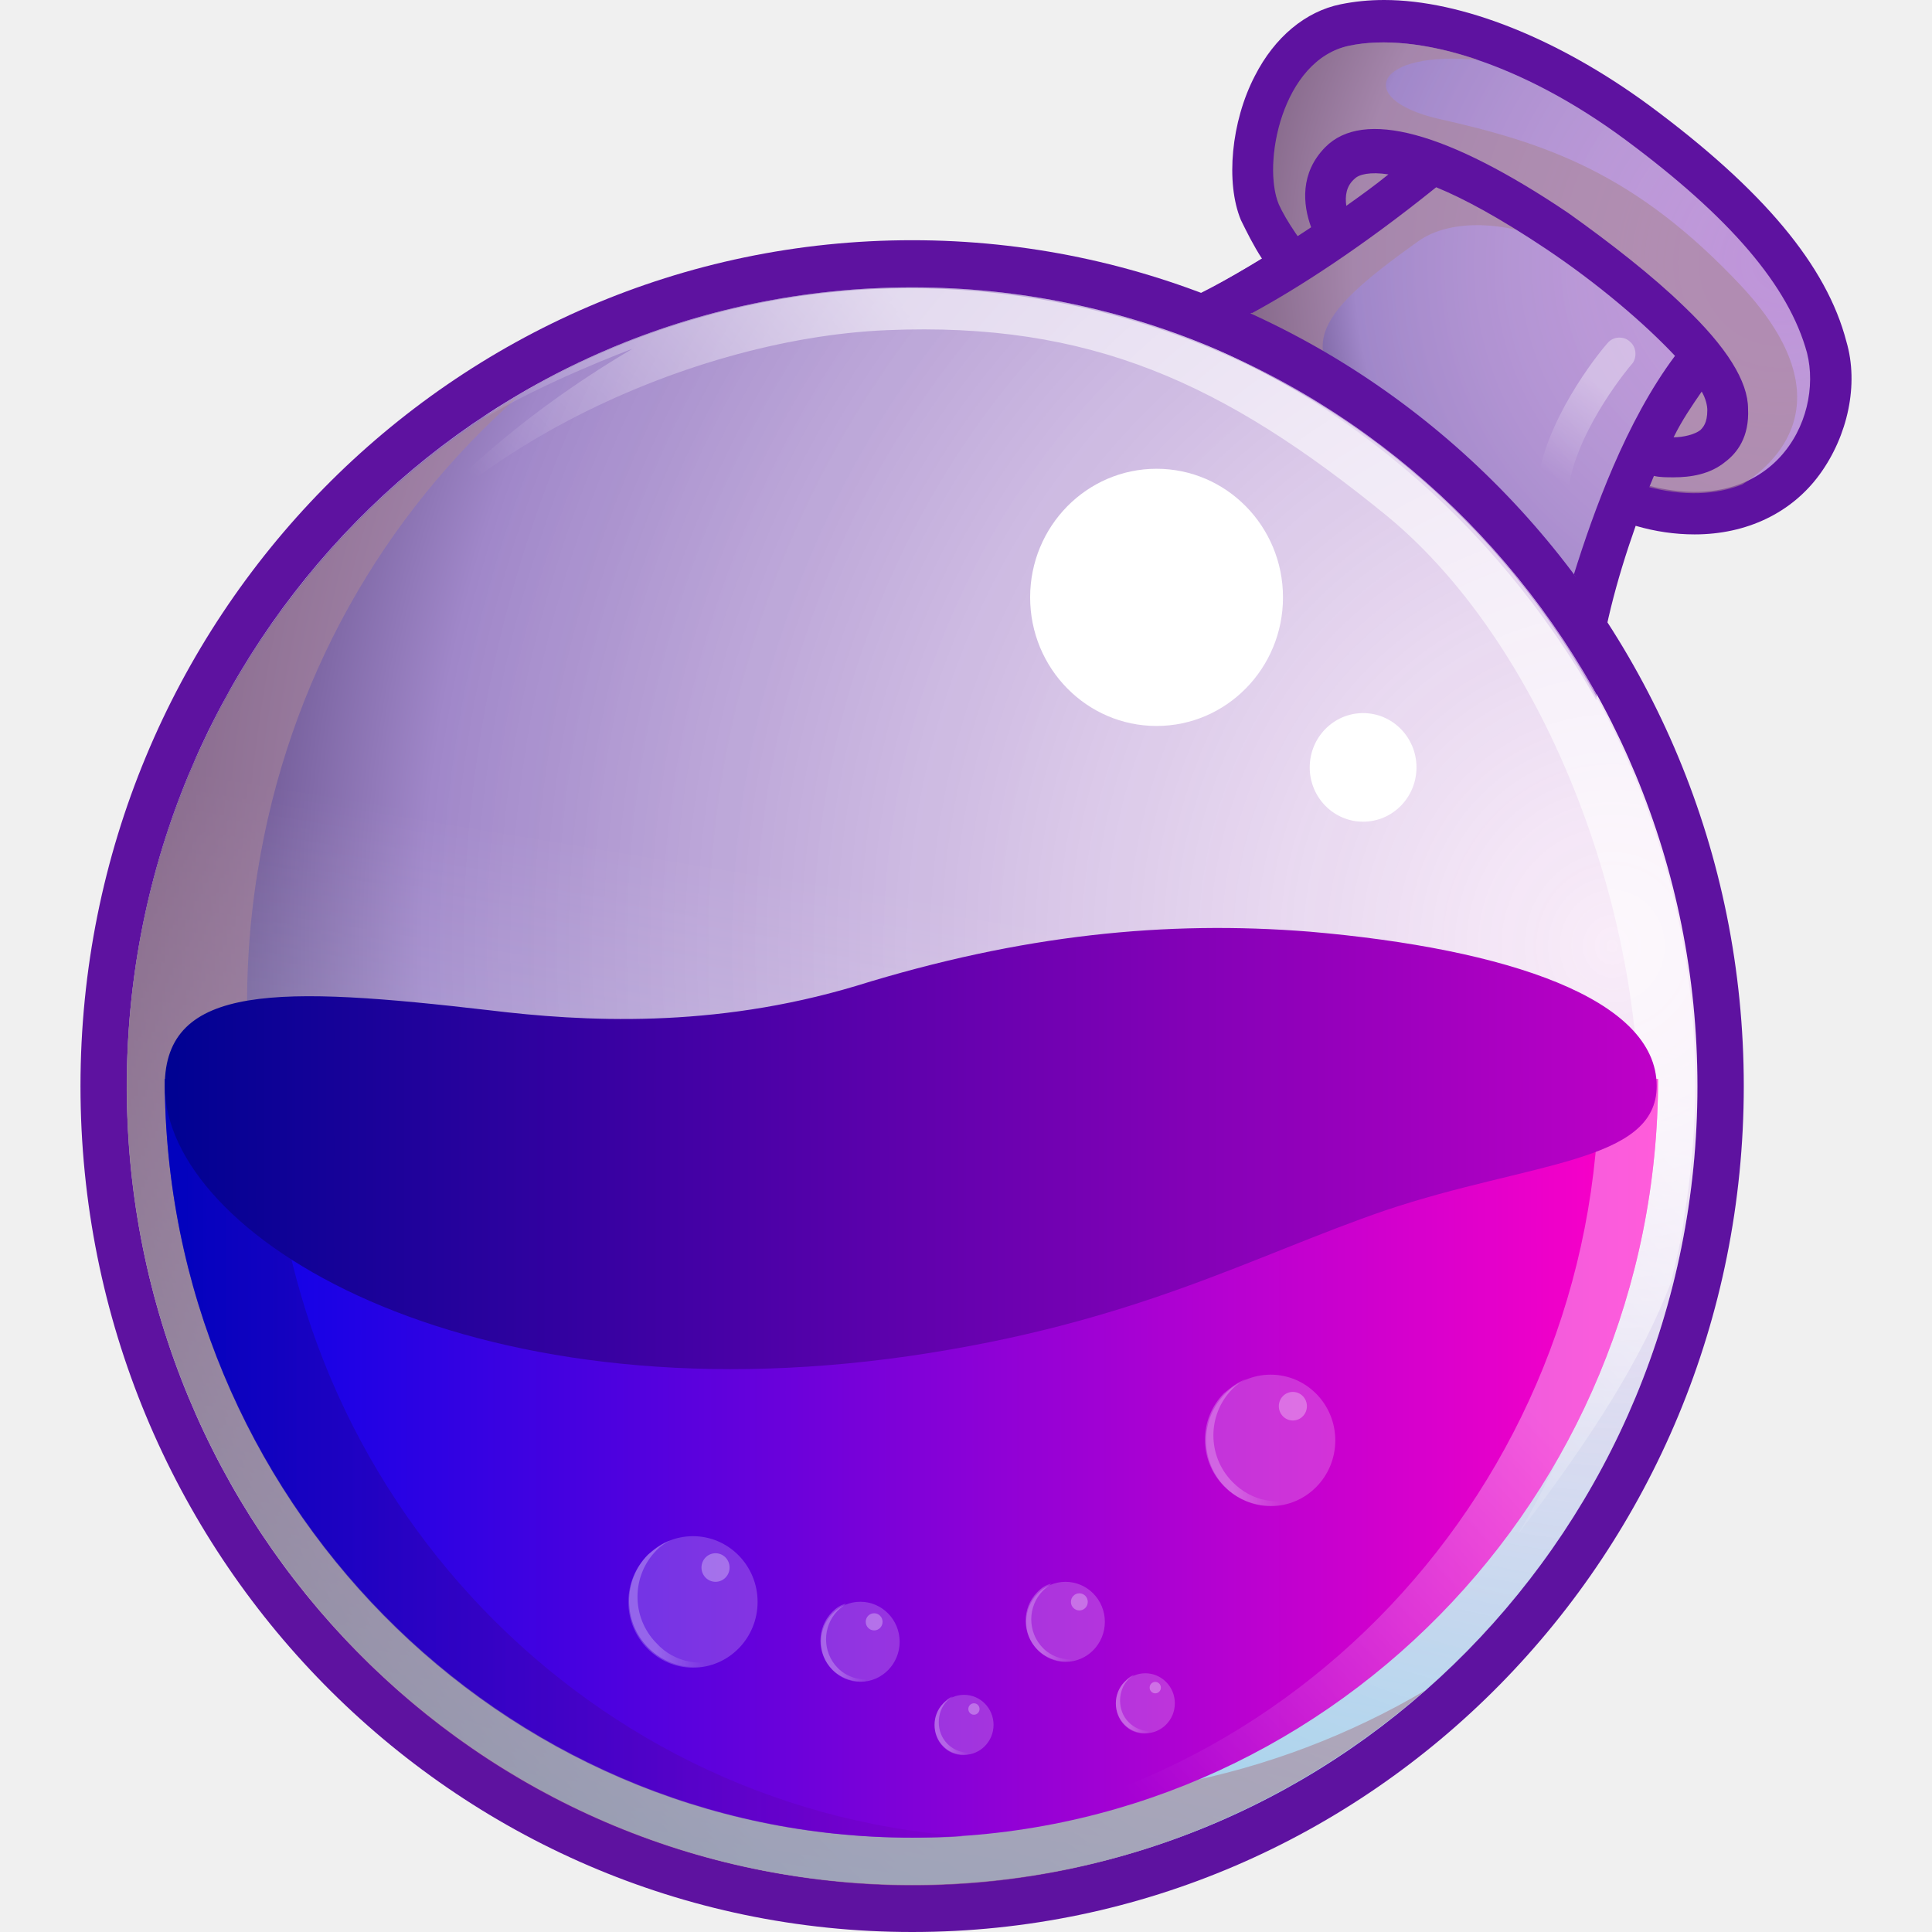
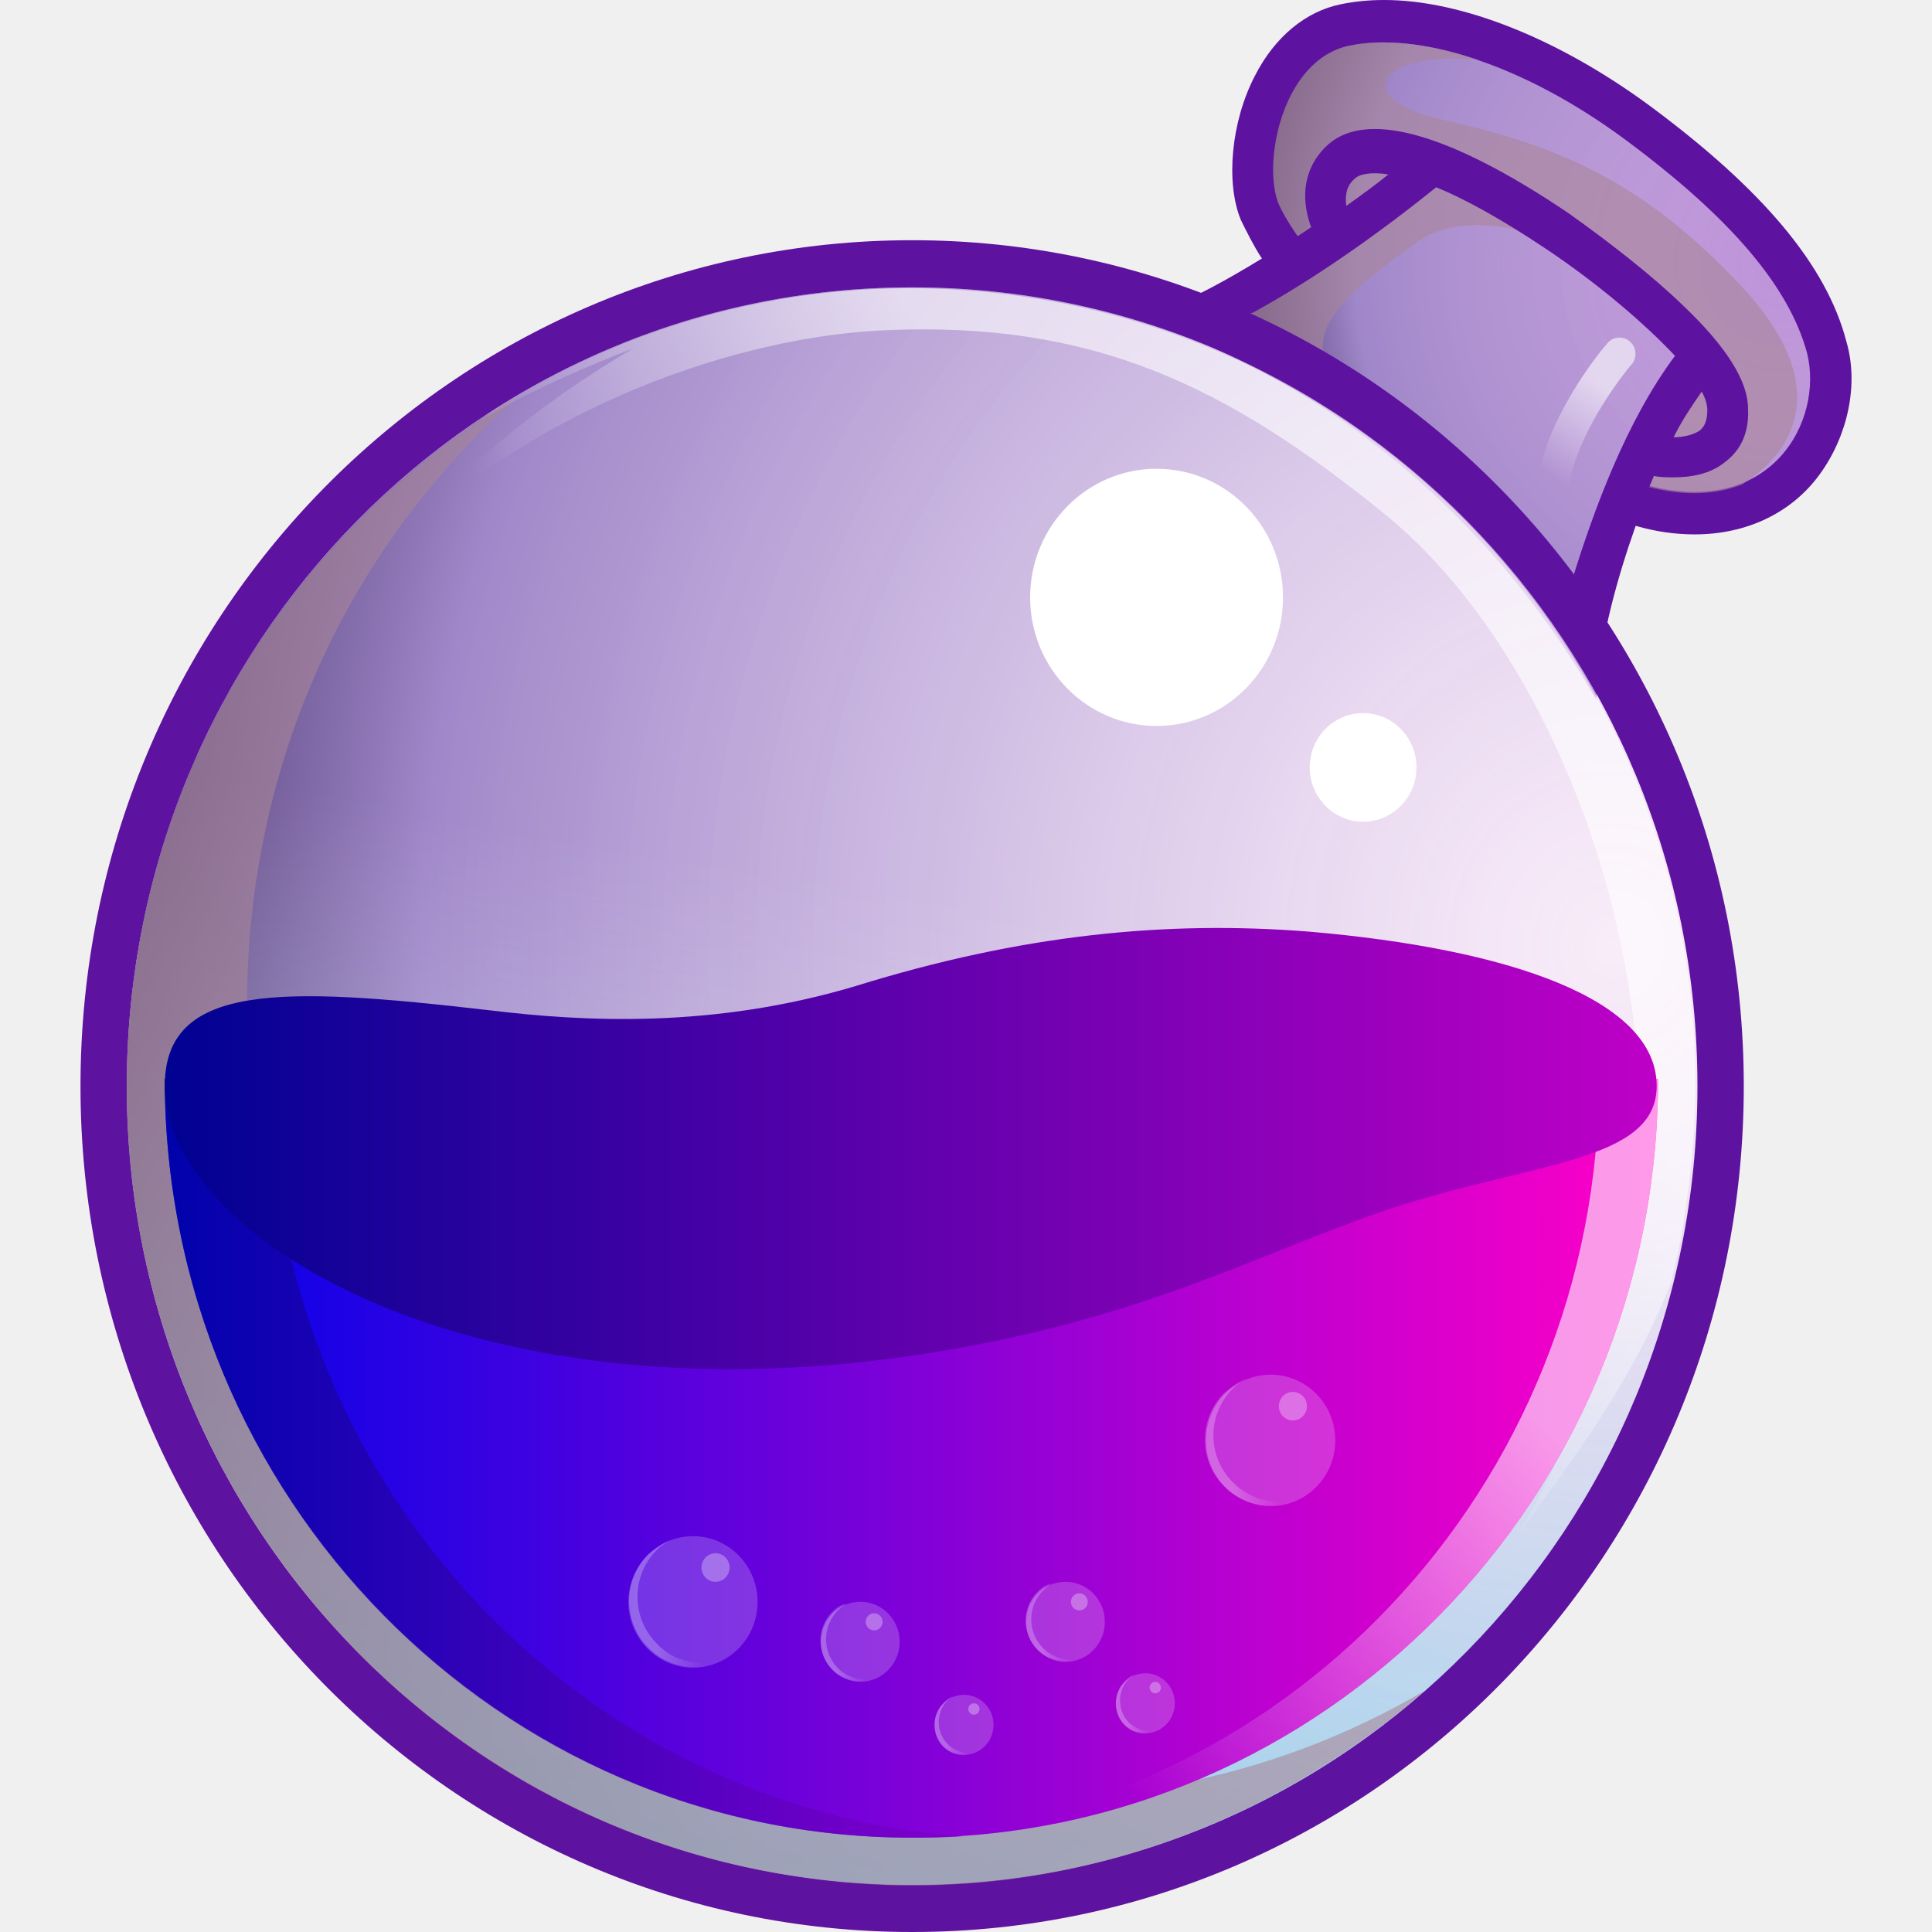
- <svg xmlns="http://www.w3.org/2000/svg" width="200" height="200" viewBox="0 0 200 200" fill="none">
-   <path d="M191.136 35.352C189.1 27.512 182.556 19.673 170.777 10.946C161.323 3.994 151.289 0 143.291 0C141.691 0 140.237 0.148 138.783 0.444C135.147 1.183 131.947 3.846 129.912 7.84C127.44 12.573 126.858 18.933 128.458 22.779C129.039 23.962 129.766 25.442 130.639 26.773C122.931 31.506 118.568 32.837 117.986 32.985C138.056 39.789 154.78 53.989 165.25 72.479L165.396 70.704C165.832 65.823 167.286 60.202 169.323 54.433C171.358 55.025 173.394 55.321 175.43 55.321C180.811 55.321 185.464 53.102 188.373 49.108C191.282 45.114 192.444 39.789 191.136 35.352Z" fill="#5E12A0" />
-   <path d="M170.197 50.148C183.43 53.845 188.811 43.491 187.065 36.539C185.175 29.587 179.067 22.487 168.305 14.5C157.544 6.512 146.638 3.258 139.657 4.737C132.677 6.216 130.641 17.014 132.385 21.156C133.113 22.783 134.712 25.15 136.894 27.812C134.131 29.735 131.513 31.214 129.332 32.545C142.711 38.61 154.345 48.077 163.07 59.91C164.088 55.916 165.543 52.366 166.852 49.26C167.869 49.408 169.033 49.704 170.197 50.148Z" fill="url(#paint0_radial_914_48)" />
-   <path d="M94.424 195.112C139.32 195.112 175.717 158.092 175.717 112.427C175.717 66.761 139.32 29.742 94.424 29.742C49.527 29.742 13.131 66.761 13.131 112.427C13.131 158.092 49.527 195.112 94.424 195.112Z" fill="url(#paint1_radial_914_48)" />
-   <path opacity="0.6" d="M180.377 29.731C169.324 17.898 160.017 14.791 148.819 12.277C140.094 10.206 142.42 5.177 153.037 6.212C147.947 4.437 143.148 3.993 139.657 4.733C132.677 6.212 130.641 17.01 132.386 21.152C133.113 22.779 134.713 25.145 136.895 27.808C132.968 30.47 129.623 32.393 126.859 33.872C128.169 34.464 129.768 35.204 131.658 36.239C136.603 38.901 141.984 43.339 141.984 43.339C133.84 36.239 135.585 32.985 146.783 24.997C150.274 22.483 156.672 22.779 162.635 25.885C168.597 28.991 175.577 36.831 175.577 36.831L168.888 49.847C169.324 49.995 169.76 50.143 170.197 50.291C174.414 51.474 177.758 51.178 180.377 50.143C183.431 48.22 191.429 41.712 180.377 29.731Z" fill="#A98698" />
-   <path d="M148.673 19.385C151.582 20.569 155.363 22.639 160.017 25.746C165.543 29.444 170.342 33.585 173.396 36.839C168.306 43.643 164.961 52.962 162.926 59.47C163.944 60.95 165.107 62.429 166.125 63.908C167.143 60.21 168.887 54.737 171.214 49.264C171.796 49.412 172.524 49.412 173.25 49.412C174.995 49.412 177.031 49.116 178.631 47.785C179.794 46.898 181.104 45.27 180.958 42.312C180.958 39.502 178.777 35.952 174.268 31.662C171.069 28.556 166.707 25.154 162.344 22.048C149.837 13.617 141.111 11.25 137.185 15.243C134.567 17.906 134.858 21.16 135.73 23.527C131.077 26.633 127.15 28.852 124.533 30.331C126.278 30.923 127.878 31.662 129.623 32.402C134.276 29.887 140.966 25.598 148.673 19.385ZM176.159 40.537C176.595 41.277 176.741 42.016 176.741 42.46C176.741 43.791 176.305 44.235 176.013 44.531C175.432 44.975 174.268 45.27 173.25 45.27C174.123 43.495 175.141 42.016 176.159 40.537ZM140.239 18.498C140.675 18.054 141.839 17.758 143.729 18.054C142.275 19.237 140.821 20.273 139.367 21.308C139.221 20.273 139.367 19.237 140.239 18.498Z" fill="#5E12A0" />
-   <path d="M94.424 24.867C46.87 24.867 8.332 64.065 8.332 112.434C8.332 160.801 46.87 200 94.424 200C141.978 200 180.516 160.801 180.516 112.434C180.516 64.065 141.833 24.867 94.424 24.867ZM94.424 195.118C49.487 195.118 13.131 158.14 13.131 112.434C13.131 66.727 49.487 29.748 94.424 29.748C139.36 29.748 175.718 66.727 175.718 112.434C175.718 158.14 139.216 195.118 94.424 195.118Z" fill="#5E12A0" />
-   <path opacity="0.6" d="M94.424 195.112C139.32 195.112 175.717 158.092 175.717 112.427C175.717 66.761 139.32 29.742 94.424 29.742C49.527 29.742 13.131 66.761 13.131 112.427C13.131 158.092 49.527 195.112 94.424 195.112Z" fill="url(#paint2_linear_914_48)" />
-   <path opacity="0.6" d="M93.851 185.062C49.496 177.814 19.393 135.362 26.664 90.248C29.863 70.279 39.752 53.269 53.713 40.992C33.354 52.973 18.229 73.829 14.158 99.271C7.032 144.385 37.135 186.837 81.344 194.085C106.066 198.227 129.916 190.387 147.513 175.004C131.952 184.175 113.047 188.169 93.851 185.062Z" fill="#A98698" />
-   <path opacity="0.6" d="M107.365 30.924C86.86 27.522 66.937 32.255 50.649 42.757C50.358 43.053 50.067 43.349 50.067 43.349C56.321 39.503 65.483 36.101 65.483 36.101C41.924 50.005 34.652 65.832 34.652 65.832C43.814 47.786 70.718 35.065 91.805 34.178C112.891 33.29 126.706 39.651 143.576 53.407C160.445 67.311 170.625 95.71 169.607 118.194C168.735 140.678 157.101 158.871 157.101 158.871C165.099 148.368 169.898 140.678 172.952 132.837C173.534 130.471 174.116 128.105 174.406 125.59C181.678 80.623 151.72 38.172 107.365 30.924Z" fill="url(#paint3_linear_914_48)" />
-   <path d="M171.644 111.689C171.644 155.028 137.032 190.233 94.423 190.233C51.813 190.233 17.057 155.028 17.057 111.689H171.644Z" fill="url(#paint4_linear_914_48)" />
-   <g opacity="0.6">
-     <path opacity="0.6" d="M165.534 111.689C165.534 153.993 132.668 188.605 91.367 190.233C92.385 190.233 93.403 190.233 94.421 190.233C137.031 190.233 171.643 155.028 171.643 111.689H165.534Z" fill="url(#paint5_linear_914_48)" />
+ <svg xmlns="http://www.w3.org/2000/svg" width="200" height="200" fill="none">
+   <path fill="#5E12A0" d="M191.136 35.352c-2.036-7.84-8.58-15.68-20.359-24.406C161.323 3.994 151.289 0 143.291 0c-1.6 0-3.054.148-4.508.444-3.636.74-6.836 3.402-8.871 7.396-2.472 4.733-3.054 11.093-1.454 14.939.581 1.183 1.308 2.663 2.181 3.994-7.708 4.733-12.071 6.064-12.653 6.212 20.07 6.804 36.794 21.004 47.264 39.494l.146-1.775c.436-4.881 1.89-10.502 3.927-16.271 2.035.592 4.071.888 6.107.888 5.381 0 10.034-2.22 12.943-6.213 2.909-3.994 4.071-9.319 2.763-13.756Z" />
+   <path fill="url(#a)" d="M170.197 50.148c13.233 3.697 18.614-6.657 16.868-13.609-1.89-6.952-7.998-14.052-18.76-22.04-10.761-7.987-21.667-11.24-28.648-9.762-6.98 1.48-9.016 12.277-7.272 16.419.728 1.627 2.327 3.994 4.509 6.656-2.763 1.923-5.381 3.402-7.562 4.733 13.379 6.065 25.013 15.532 33.738 27.365 1.018-3.994 2.473-7.544 3.782-10.65 1.017.148 2.181.444 3.345.888Z" />
+   <path fill="url(#b)" d="M94.424 195.112c44.896 0 81.293-37.02 81.293-82.685 0-45.666-36.397-82.685-81.293-82.685-44.897 0-81.293 37.02-81.293 82.685s36.396 82.685 81.293 82.685Z" />
+   <path fill="#A98698" d="M180.377 29.73c-11.053-11.832-20.36-14.939-31.558-17.453-8.725-2.071-6.399-7.1 4.218-6.065-5.09-1.775-9.889-2.219-13.38-1.48-6.98 1.48-9.016 12.278-7.271 16.42.727 1.627 2.327 3.993 4.509 6.656a110.347 110.347 0 0 1-10.036 6.064 66.791 66.791 0 0 1 4.799 2.367c4.945 2.663 10.326 7.1 10.326 7.1-8.144-7.1-6.399-10.354 4.799-18.342 3.491-2.514 9.889-2.218 15.852.888 5.962 3.106 12.942 10.946 12.942 10.946l-6.689 13.016 1.309.444c4.217 1.183 7.561.888 10.18-.148 3.054-1.923 11.052-8.431 0-20.412Z" opacity=".6" />
+   <path fill="#5E12A0" d="M148.673 19.385c2.909 1.183 6.69 3.254 11.344 6.36 5.526 3.698 10.325 7.84 13.379 11.094-5.09 6.804-8.435 16.123-10.47 22.631 1.018 1.48 2.181 2.959 3.199 4.438 1.018-3.698 2.762-9.17 5.089-14.644.582.148 1.31.148 2.036.148 1.745 0 3.781-.296 5.381-1.627 1.163-.887 2.473-2.514 2.327-5.473 0-2.81-2.181-6.36-6.69-10.65-3.199-3.106-7.561-6.508-11.924-9.614-12.507-8.431-21.233-10.798-25.159-6.804-2.618 2.662-2.327 5.916-1.455 8.283-4.653 3.106-8.58 5.325-11.197 6.804 1.745.592 3.345 1.331 5.09 2.07 4.653-2.514 11.343-6.803 19.05-13.016Zm27.486 21.152c.436.74.582 1.48.582 1.923 0 1.331-.436 1.775-.728 2.07-.581.445-1.745.74-2.763.74.873-1.775 1.891-3.254 2.909-4.733Zm-35.92-22.04c.436-.443 1.6-.739 3.49-.443-1.454 1.183-2.908 2.219-4.362 3.254-.146-1.035 0-2.07.872-2.81Z" />
+   <path fill="#5E12A0" d="M94.424 24.867c-47.554 0-86.092 39.198-86.092 87.567C8.332 160.801 46.87 200 94.424 200s86.092-39.199 86.092-87.566c0-48.37-38.683-87.567-86.092-87.567Zm0 170.251c-44.937 0-81.293-36.978-81.293-82.684 0-45.707 36.356-82.686 81.293-82.686 44.936 0 81.294 36.98 81.294 82.686 0 45.706-36.502 82.684-81.294 82.684Z" />
+   <path fill="url(#c)" d="M94.424 195.112c44.896 0 81.293-37.02 81.293-82.685 0-45.666-36.397-82.685-81.293-82.685-44.897 0-81.293 37.02-81.293 82.685s36.396 82.685 81.293 82.685Z" opacity=".6" />
+   <path fill="#A98698" d="M93.85 185.062c-44.354-7.248-74.457-49.7-67.186-94.814 3.2-19.969 13.088-36.979 27.05-49.256-20.36 11.981-35.485 32.837-39.556 58.28-7.126 45.113 22.977 87.565 67.186 94.813 24.722 4.142 48.572-3.698 66.169-19.081a80.37 80.37 0 0 1-53.662 10.058Z" opacity=".6" />
+   <path fill="url(#d)" d="M107.365 30.924c-20.505-3.402-40.428 1.33-56.716 11.833l-.582.592c6.254-3.846 15.416-7.248 15.416-7.248-23.56 13.904-30.83 29.73-30.83 29.73 9.161-18.045 36.065-30.766 57.152-31.653 21.086-.888 34.901 5.473 51.771 19.229 16.869 13.904 27.049 42.303 26.031 64.787-.872 22.484-12.506 40.677-12.506 40.677 7.998-10.503 12.797-18.193 15.851-26.034.582-2.366 1.164-4.732 1.454-7.247 7.272-44.967-22.686-87.418-67.041-94.666Z" opacity=".6" />
+   <path fill="url(#e)" d="M171.644 111.689c0 43.339-34.612 78.544-77.22 78.544-42.61 0-77.367-35.205-77.367-78.544h154.587Z" />
+   <path fill="url(#f)" d="M165.534 111.689c0 42.304-32.866 76.916-74.167 78.544h3.054c42.61 0 77.222-35.205 77.222-78.544h-6.109Z" opacity=".6" />
+   <path fill="url(#g)" d="M27.964 111.689H17.057c0 43.339 34.611 78.544 77.22 78.544 1.891 0 3.636 0 5.382-.149-39.993-2.958-71.695-36.978-71.695-78.395Z" opacity=".7" />
+   <path fill="url(#h)" d="M171.499 112.422c0-9.023-15.415-14.2-35.921-15.975-14.833-1.184-29.811.295-46.972 5.62-14.833 4.438-28.212 3.698-37.956 2.514-21.668-2.514-33.593-2.81-33.593 7.841 0 15.383 30.83 34.612 77.075 27.955 23.414-3.401 35.484-10.353 49.3-15.087 14.979-5.029 28.067-4.881 28.067-12.868Z" />
+   <path fill="#fff" d="M119.727 75.152c7.229 0 13.088-5.96 13.088-13.312 0-7.353-5.859-13.313-13.088-13.313-7.228 0-13.088 5.96-13.088 13.313 0 7.352 5.86 13.312 13.088 13.312ZM141.108 85.062c3.052 0 5.526-2.517 5.526-5.62 0-3.105-2.474-5.622-5.526-5.622-3.052 0-5.526 2.517-5.526 5.621 0 3.104 2.474 5.62 5.526 5.62Z" />
+   <path fill="url(#i)" d="M160.884 51.203h-.291c-.873-.148-1.454-1.035-1.309-2.07 1.309-6.805 6.835-13.313 7.126-13.61.581-.739 1.745-.739 2.327-.147.727.592.727 1.775.145 2.367-.145.148-5.235 6.212-6.398 12.129-.146.887-.873 1.331-1.6 1.331Z" opacity=".6" />
+   <path fill="#fff" d="M89.06 174.098c2.25 0 4.072-1.854 4.072-4.142 0-2.287-1.823-4.142-4.072-4.142s-4.072 1.855-4.072 4.142c0 2.288 1.823 4.142 4.072 4.142Z" opacity=".2" />
+   <g opacity=".4">
+     <path fill="url(#j)" d="M86.713 172.657c-1.6-1.627-1.6-4.289 0-5.917.29-.296.582-.444.873-.74-.582.149-1.018.444-1.455.888-1.6 1.627-1.6 4.29 0 5.917 1.31 1.331 3.345 1.627 4.945.74-1.454.591-3.2.296-4.363-.888Z" opacity=".6" />
  </g>
-   <g opacity="0.7">
-     <path opacity="0.7" d="M27.964 111.689H17.057C17.057 155.028 51.668 190.233 94.278 190.233C96.168 190.233 97.913 190.233 99.659 190.084C59.666 187.126 27.964 153.106 27.964 111.689Z" fill="url(#paint6_linear_914_48)" />
+   <path fill="#fff" d="M90.492 168.779a.88.88 0 0 0 .872-.887.88.88 0 0 0-.872-.888.88.88 0 0 0-.873.888c0 .49.39.887.873.887Z" opacity=".3" />
+   <path fill="#fff" d="M110.302 172.035c2.249 0 4.072-1.855 4.072-4.143s-1.823-4.142-4.072-4.142-4.072 1.854-4.072 4.142c0 2.288 1.823 4.143 4.072 4.143Z" opacity=".2" />
+   <g opacity=".4">
+     <path fill="url(#k)" d="M107.955 170.593c-1.6-1.628-1.6-4.291 0-5.918.29-.296.582-.444.872-.739-.582.147-1.018.443-1.454.887-1.599 1.627-1.599 4.29 0 5.917 1.31 1.332 3.345 1.627 4.945.739-1.454.593-3.199.297-4.363-.886Z" opacity=".6" />
  </g>
-   <path d="M171.499 112.422C171.499 103.399 156.084 98.221 135.578 96.447C120.745 95.263 105.767 96.742 88.606 102.067C73.773 106.505 60.394 105.765 50.65 104.581C28.982 102.067 17.057 101.771 17.057 112.422C17.057 127.805 47.887 147.034 94.132 140.377C117.546 136.976 129.616 130.024 143.432 125.29C158.411 120.261 171.499 120.409 171.499 112.422Z" fill="url(#paint7_linear_914_48)" />
-   <path d="M119.727 75.152C126.956 75.152 132.815 69.192 132.815 61.84C132.815 54.487 126.956 48.527 119.727 48.527C112.499 48.527 106.639 54.487 106.639 61.84C106.639 69.192 112.499 75.152 119.727 75.152Z" fill="white" />
-   <path d="M141.108 85.062C144.16 85.062 146.634 82.545 146.634 79.441C146.634 76.337 144.16 73.82 141.108 73.82C138.056 73.82 135.582 76.337 135.582 79.441C135.582 82.545 138.056 85.062 141.108 85.062Z" fill="white" />
-   <g opacity="0.6">
-     <path opacity="0.6" d="M160.884 51.203C160.738 51.203 160.593 51.203 160.593 51.203C159.72 51.055 159.139 50.168 159.284 49.132C160.593 42.328 166.119 35.82 166.41 35.524C166.991 34.784 168.155 34.784 168.737 35.376C169.464 35.968 169.464 37.151 168.882 37.743C168.737 37.891 163.647 43.955 162.484 49.872C162.338 50.759 161.611 51.203 160.884 51.203Z" fill="url(#paint8_linear_914_48)" />
+   <path fill="#fff" d="M111.734 166.714a.88.88 0 0 0 .872-.888.88.88 0 0 0-.872-.887.88.88 0 0 0-.873.887.88.88 0 0 0 .873.888Z" opacity=".3" />
+   <path fill="#fff" d="M99.798 181.662c1.687 0 3.054-1.391 3.054-3.106 0-1.716-1.367-3.107-3.054-3.107-1.687 0-3.054 1.391-3.054 3.107 0 1.715 1.367 3.106 3.054 3.106Z" opacity=".2" />
+   <g opacity=".4">
+     <path fill="url(#l)" d="M98.053 180.497c-1.163-1.184-1.163-3.254 0-4.438.145-.148.436-.295.582-.444-.437.149-.728.444-1.018.74-1.164 1.183-1.164 3.255 0 4.438 1.018 1.036 2.472 1.183 3.781.444a3.125 3.125 0 0 1-3.345-.74Z" opacity=".6" />
  </g>
-   <path opacity="0.2" d="M89.06 174.098C91.309 174.098 93.132 172.244 93.132 169.956C93.132 167.669 91.309 165.814 89.06 165.814C86.811 165.814 84.988 167.669 84.988 169.956C84.988 172.244 86.811 174.098 89.06 174.098Z" fill="white" />
-   <g opacity="0.4">
-     <path opacity="0.6" d="M86.713 172.657C85.113 171.03 85.113 168.368 86.713 166.74C87.004 166.444 87.295 166.296 87.586 166C87.004 166.149 86.568 166.444 86.131 166.888C84.532 168.515 84.532 171.178 86.131 172.805C87.44 174.136 89.476 174.432 91.076 173.545C89.621 174.136 87.876 173.841 86.713 172.657Z" fill="url(#paint9_linear_914_48)" />
+   <path fill="#fff" d="M100.822 177.508a.586.586 0 0 0 .581-.591.587.587 0 0 0-.581-.593.588.588 0 0 0-.582.593c0 .326.261.591.582.591Z" opacity=".3" />
+   <path fill="#fff" d="M118.565 179.429c1.687 0 3.054-1.39 3.054-3.106s-1.367-3.106-3.054-3.106c-1.686 0-3.053 1.39-3.053 3.106s1.367 3.106 3.053 3.106Z" opacity=".2" />
+   <g opacity=".4">
+     <path fill="url(#m)" d="M116.821 178.265c-1.163-1.184-1.163-3.255 0-4.438.145-.148.436-.296.582-.444-.437.148-.728.444-1.018.74-1.164 1.183-1.164 3.254 0 4.438 1.018 1.035 2.472 1.183 3.781.444a3.127 3.127 0 0 1-3.345-.74Z" opacity=".6" />
  </g>
-   <path opacity="0.3" d="M90.492 168.779C90.974 168.779 91.364 168.382 91.364 167.892C91.364 167.401 90.974 167.004 90.492 167.004C90.01 167.004 89.619 167.401 89.619 167.892C89.619 168.382 90.01 168.779 90.492 168.779Z" fill="white" />
-   <path opacity="0.2" d="M110.302 172.035C112.551 172.035 114.374 170.18 114.374 167.892C114.374 165.604 112.551 163.75 110.302 163.75C108.053 163.75 106.23 165.604 106.23 167.892C106.23 170.18 108.053 172.035 110.302 172.035Z" fill="white" />
-   <g opacity="0.4">
-     <path opacity="0.6" d="M107.955 170.593C106.355 168.965 106.355 166.302 107.955 164.675C108.245 164.379 108.537 164.231 108.827 163.936C108.245 164.083 107.809 164.379 107.373 164.823C105.774 166.45 105.774 169.113 107.373 170.74C108.683 172.072 110.718 172.367 112.318 171.479C110.864 172.072 109.119 171.776 107.955 170.593Z" fill="url(#paint10_linear_914_48)" />
+   <path fill="#fff" d="M119.592 175.293a.587.587 0 0 0 .582-.592.587.587 0 0 0-.582-.592.587.587 0 0 0-.582.592c0 .327.261.592.582.592Z" opacity=".3" />
+   <path fill="#fff" d="M71.737 172.634c3.694 0 6.689-3.047 6.689-6.804 0-3.758-2.995-6.805-6.69-6.805-3.694 0-6.69 3.047-6.69 6.805 0 3.757 2.996 6.804 6.69 6.804Z" opacity=".2" />
+   <g opacity=".4">
+     <path fill="url(#n)" d="M67.957 170.104c-2.618-2.663-2.618-6.953 0-9.615.436-.444.873-.74 1.454-1.036-.872.296-1.6.888-2.327 1.48a6.867 6.867 0 0 0 0 9.614c2.182 2.219 5.527 2.663 8.144 1.035-2.472 1.036-5.38.592-7.271-1.478Z" opacity=".6" />
  </g>
-   <path opacity="0.3" d="M111.734 166.714C112.216 166.714 112.606 166.317 112.606 165.826C112.606 165.337 112.216 164.939 111.734 164.939C111.252 164.939 110.861 165.337 110.861 165.826C110.861 166.317 111.252 166.714 111.734 166.714Z" fill="white" />
-   <path opacity="0.2" d="M99.798 181.662C101.485 181.662 102.852 180.271 102.852 178.556C102.852 176.84 101.485 175.449 99.798 175.449C98.111 175.449 96.744 176.84 96.744 178.556C96.744 180.271 98.111 181.662 99.798 181.662Z" fill="white" />
-   <g opacity="0.4">
-     <path opacity="0.6" d="M98.053 180.497C96.89 179.313 96.89 177.243 98.053 176.059C98.198 175.911 98.489 175.764 98.635 175.615C98.198 175.764 97.907 176.059 97.617 176.355C96.453 177.538 96.453 179.61 97.617 180.793C98.635 181.829 100.089 181.976 101.398 181.237C100.234 181.681 98.925 181.385 98.053 180.497Z" fill="url(#paint11_linear_914_48)" />
+   <path fill="#fff" d="M74.072 163.749c.803 0 1.454-.662 1.454-1.479 0-.817-.651-1.479-1.454-1.479-.804 0-1.455.662-1.455 1.479 0 .817.651 1.479 1.454 1.479Z" opacity=".3" />
+   <path fill="#fff" d="M131.539 155.913c3.695 0 6.69-3.046 6.69-6.804 0-3.758-2.995-6.804-6.69-6.804-3.694 0-6.689 3.046-6.689 6.804 0 3.758 2.995 6.804 6.689 6.804Z" opacity=".2" />
+   <g opacity=".4">
+     <path fill="url(#o)" d="M127.574 153.4c-2.618-2.662-2.618-6.951 0-9.614.436-.444.873-.74 1.455-1.036-.874.296-1.6.888-2.327 1.48a6.866 6.866 0 0 0 0 9.614c2.181 2.219 5.526 2.663 8.144 1.035-2.473 1.036-5.237.593-7.272-1.479Z" opacity=".6" />
  </g>
-   <path opacity="0.3" d="M100.822 177.508C101.143 177.508 101.403 177.243 101.403 176.917C101.403 176.59 101.143 176.324 100.822 176.324C100.501 176.324 100.24 176.59 100.24 176.917C100.24 177.243 100.501 177.508 100.822 177.508Z" fill="white" />
-   <path opacity="0.2" d="M118.565 179.429C120.252 179.429 121.619 178.039 121.619 176.323C121.619 174.607 120.252 173.217 118.565 173.217C116.879 173.217 115.512 174.607 115.512 176.323C115.512 178.039 116.879 179.429 118.565 179.429Z" fill="white" />
-   <g opacity="0.4">
-     <path opacity="0.6" d="M116.821 178.265C115.658 177.081 115.658 175.01 116.821 173.827C116.966 173.679 117.257 173.531 117.403 173.383C116.966 173.531 116.675 173.827 116.385 174.123C115.221 175.306 115.221 177.377 116.385 178.561C117.403 179.596 118.857 179.744 120.166 179.005C119.003 179.449 117.693 179.152 116.821 178.265Z" fill="url(#paint12_linear_914_48)" />
-   </g>
-   <path opacity="0.3" d="M119.592 175.293C119.914 175.293 120.174 175.028 120.174 174.701C120.174 174.374 119.914 174.109 119.592 174.109C119.271 174.109 119.01 174.374 119.01 174.701C119.01 175.028 119.271 175.293 119.592 175.293Z" fill="white" />
-   <path opacity="0.2" d="M71.737 172.634C75.431 172.634 78.426 169.587 78.426 165.83C78.426 162.072 75.431 159.025 71.737 159.025C68.042 159.025 65.047 162.072 65.047 165.83C65.047 169.587 68.042 172.634 71.737 172.634Z" fill="white" />
-   <g opacity="0.4">
-     <path opacity="0.6" d="M67.957 170.104C65.339 167.441 65.339 163.151 67.957 160.489C68.393 160.045 68.829 159.749 69.411 159.453C68.539 159.749 67.811 160.341 67.084 160.933C64.467 163.595 64.467 167.885 67.084 170.547C69.266 172.766 72.611 173.21 75.228 171.582C72.756 172.618 69.847 172.174 67.957 170.104Z" fill="url(#paint13_linear_914_48)" />
-   </g>
-   <path opacity="0.3" d="M74.072 163.749C74.875 163.749 75.526 163.087 75.526 162.27C75.526 161.453 74.875 160.791 74.072 160.791C73.268 160.791 72.617 161.453 72.617 162.27C72.617 163.087 73.268 163.749 74.072 163.749Z" fill="white" />
-   <path opacity="0.2" d="M131.539 155.913C135.234 155.913 138.229 152.867 138.229 149.109C138.229 145.351 135.234 142.305 131.539 142.305C127.845 142.305 124.85 145.351 124.85 149.109C124.85 152.867 127.845 155.913 131.539 155.913Z" fill="white" />
-   <g opacity="0.4">
-     <path opacity="0.6" d="M127.574 153.4C124.956 150.738 124.956 146.449 127.574 143.786C128.01 143.342 128.447 143.046 129.029 142.75C128.155 143.046 127.429 143.638 126.702 144.23C124.084 146.892 124.084 151.182 126.702 153.844C128.883 156.063 132.228 156.507 134.846 154.879C132.373 155.915 129.609 155.472 127.574 153.4Z" fill="url(#paint14_linear_914_48)" />
-   </g>
-   <path opacity="0.3" d="M133.837 147.049C134.641 147.049 135.291 146.386 135.291 145.569C135.291 144.752 134.641 144.09 133.837 144.09C133.034 144.09 132.383 144.752 132.383 145.569C132.383 146.386 133.034 147.049 133.837 147.049Z" fill="white" />
+   <path fill="#fff" d="M133.837 147.049c.804 0 1.454-.663 1.454-1.48s-.65-1.479-1.454-1.479c-.803 0-1.454.662-1.454 1.479 0 .817.651 1.48 1.454 1.48Z" opacity=".3" />
  <defs>
-     <radialGradient id="paint0_radial_914_48" cx="0" cy="0" r="1" gradientUnits="userSpaceOnUse" gradientTransform="translate(184.413 27.2204) scale(64.9971 66.1101)">
-       <stop stop-color="#FFEAFF" stop-opacity="0.6" />
-       <stop offset="0.681" stop-color="#A087C9" />
+     <linearGradient id="h" x1="17.226" x2="171.503" y1="118.947" y2="118.947" gradientUnits="userSpaceOnUse">
+       <stop stop-color="#000292" />
+       <stop offset=".995" stop-color="#BE00C7" />
+     </linearGradient>
+     <linearGradient id="o" x1="124.728" x2="134.775" y1="149.279" y2="149.279" gradientUnits="userSpaceOnUse">
+       <stop offset=".289" stop-color="#fff" />
+       <stop offset=".78" stop-color="#fff" stop-opacity="0" />
+     </linearGradient>
+     <linearGradient id="c" x1="81.384" x2="108.26" y1="193.94" y2="30.922" gradientUnits="userSpaceOnUse">
+       <stop stop-color="#81FFFF" />
+       <stop offset=".62" stop-color="#fff" stop-opacity="0" />
+     </linearGradient>
+     <linearGradient id="d" x1="151.713" x2="83.45" y1="56.271" y2="117.851" gradientUnits="userSpaceOnUse">
+       <stop offset=".289" stop-color="#fff" />
+       <stop offset=".78" stop-color="#fff" stop-opacity="0" />
+     </linearGradient>
+     <linearGradient id="e" x1="17.122" x2="171.607" y1="150.914" y2="150.914" gradientUnits="userSpaceOnUse">
+       <stop stop-color="#0002E9" />
+       <stop offset=".995" stop-color="#FF00C7" />
+     </linearGradient>
+     <linearGradient id="f" x1="178.918" x2="93.487" y1="118.581" y2="197.959" gradientUnits="userSpaceOnUse">
+       <stop offset=".289" stop-color="#fff" />
+       <stop offset=".78" stop-color="#fff" stop-opacity="0" />
+     </linearGradient>
+     <linearGradient id="g" x1="17.122" x2="99.77" y1="150.914" y2="150.914" gradientUnits="userSpaceOnUse">
+       <stop stop-color="#000292" />
+       <stop offset=".995" stop-color="#7D00C7" />
+     </linearGradient>
+     <linearGradient id="n" x1="65.054" x2="75.102" y1="165.988" y2="165.988" gradientUnits="userSpaceOnUse">
+       <stop offset=".289" stop-color="#fff" />
+       <stop offset=".78" stop-color="#fff" stop-opacity="0" />
+     </linearGradient>
+     <linearGradient id="i" x1="168.973" x2="157.609" y1="34.804" y2="52.958" gradientUnits="userSpaceOnUse">
+       <stop offset=".289" stop-color="#fff" />
+       <stop offset=".78" stop-color="#fff" stop-opacity="0" />
+     </linearGradient>
+     <linearGradient id="j" x1="84.927" x2="91.08" y1="170.121" y2="170.121" gradientUnits="userSpaceOnUse">
+       <stop offset=".289" stop-color="#fff" />
+       <stop offset=".78" stop-color="#fff" stop-opacity="0" />
+     </linearGradient>
+     <linearGradient id="k" x1="106.155" x2="112.307" y1="168.028" y2="168.028" gradientUnits="userSpaceOnUse">
+       <stop offset=".289" stop-color="#fff" />
+       <stop offset=".78" stop-color="#fff" stop-opacity="0" />
+     </linearGradient>
+     <linearGradient id="l" x1="96.662" x2="101.282" y1="178.604" y2="178.604" gradientUnits="userSpaceOnUse">
+       <stop offset=".289" stop-color="#fff" />
+       <stop offset=".78" stop-color="#fff" stop-opacity="0" />
+     </linearGradient>
+     <linearGradient id="m" x1="115.43" x2="120.049" y1="176.371" y2="176.371" gradientUnits="userSpaceOnUse">
+       <stop offset=".289" stop-color="#fff" />
+       <stop offset=".78" stop-color="#fff" stop-opacity="0" />
+     </linearGradient>
+     <radialGradient id="b" cx="0" cy="0" r="1" gradientTransform="matrix(182.033 0 0 196.916 167.394 97.743)" gradientUnits="userSpaceOnUse">
+       <stop stop-color="#FFEAFF" stop-opacity=".6" />
+       <stop offset=".681" stop-color="#A087C9" />
      <stop offset="1" stop-color="#10002F" />
    </radialGradient>
-     <radialGradient id="paint1_radial_914_48" cx="0" cy="0" r="1" gradientUnits="userSpaceOnUse" gradientTransform="translate(167.394 97.7429) scale(182.033 196.916)">
-       <stop stop-color="#FFEAFF" stop-opacity="0.6" />
-       <stop offset="0.681" stop-color="#A087C9" />
+     <radialGradient id="a" cx="0" cy="0" r="1" gradientTransform="matrix(64.9971 0 0 66.1101 184.413 27.22)" gradientUnits="userSpaceOnUse">
+       <stop stop-color="#FFEAFF" stop-opacity=".6" />
+       <stop offset=".681" stop-color="#A087C9" />
      <stop offset="1" stop-color="#10002F" />
    </radialGradient>
-     <linearGradient id="paint2_linear_914_48" x1="81.384" y1="193.94" x2="108.26" y2="30.922" gradientUnits="userSpaceOnUse">
-       <stop stop-color="#81FFFF" />
-       <stop offset="0.62" stop-color="white" stop-opacity="0" />
-     </linearGradient>
-     <linearGradient id="paint3_linear_914_48" x1="151.713" y1="56.271" x2="83.45" y2="117.851" gradientUnits="userSpaceOnUse">
-       <stop offset="0.289" stop-color="white" />
-       <stop offset="0.78" stop-color="white" stop-opacity="0" />
-     </linearGradient>
-     <linearGradient id="paint4_linear_914_48" x1="17.122" y1="150.914" x2="171.607" y2="150.914" gradientUnits="userSpaceOnUse">
-       <stop stop-color="#0002E9" />
-       <stop offset="0.995" stop-color="#FF00C7" />
-     </linearGradient>
-     <linearGradient id="paint5_linear_914_48" x1="178.918" y1="118.581" x2="93.487" y2="197.959" gradientUnits="userSpaceOnUse">
-       <stop offset="0.289" stop-color="white" />
-       <stop offset="0.78" stop-color="white" stop-opacity="0" />
-     </linearGradient>
-     <linearGradient id="paint6_linear_914_48" x1="17.122" y1="150.914" x2="99.77" y2="150.914" gradientUnits="userSpaceOnUse">
-       <stop stop-color="#000292" />
-       <stop offset="0.995" stop-color="#7D00C7" />
-     </linearGradient>
-     <linearGradient id="paint7_linear_914_48" x1="17.226" y1="118.947" x2="171.503" y2="118.947" gradientUnits="userSpaceOnUse">
-       <stop stop-color="#000292" />
-       <stop offset="0.995" stop-color="#BE00C7" />
-     </linearGradient>
-     <linearGradient id="paint8_linear_914_48" x1="168.973" y1="34.804" x2="157.609" y2="52.958" gradientUnits="userSpaceOnUse">
-       <stop offset="0.289" stop-color="white" />
-       <stop offset="0.78" stop-color="white" stop-opacity="0" />
-     </linearGradient>
-     <linearGradient id="paint9_linear_914_48" x1="84.927" y1="170.121" x2="91.08" y2="170.121" gradientUnits="userSpaceOnUse">
-       <stop offset="0.289" stop-color="white" />
-       <stop offset="0.78" stop-color="white" stop-opacity="0" />
-     </linearGradient>
-     <linearGradient id="paint10_linear_914_48" x1="106.155" y1="168.028" x2="112.307" y2="168.028" gradientUnits="userSpaceOnUse">
-       <stop offset="0.289" stop-color="white" />
-       <stop offset="0.78" stop-color="white" stop-opacity="0" />
-     </linearGradient>
-     <linearGradient id="paint11_linear_914_48" x1="96.662" y1="178.604" x2="101.282" y2="178.604" gradientUnits="userSpaceOnUse">
-       <stop offset="0.289" stop-color="white" />
-       <stop offset="0.78" stop-color="white" stop-opacity="0" />
-     </linearGradient>
-     <linearGradient id="paint12_linear_914_48" x1="115.43" y1="176.371" x2="120.049" y2="176.371" gradientUnits="userSpaceOnUse">
-       <stop offset="0.289" stop-color="white" />
-       <stop offset="0.78" stop-color="white" stop-opacity="0" />
-     </linearGradient>
-     <linearGradient id="paint13_linear_914_48" x1="65.054" y1="165.988" x2="75.102" y2="165.988" gradientUnits="userSpaceOnUse">
-       <stop offset="0.289" stop-color="white" />
-       <stop offset="0.78" stop-color="white" stop-opacity="0" />
-     </linearGradient>
-     <linearGradient id="paint14_linear_914_48" x1="124.728" y1="149.279" x2="134.775" y2="149.279" gradientUnits="userSpaceOnUse">
-       <stop offset="0.289" stop-color="white" />
-       <stop offset="0.78" stop-color="white" stop-opacity="0" />
-     </linearGradient>
  </defs>
</svg>
